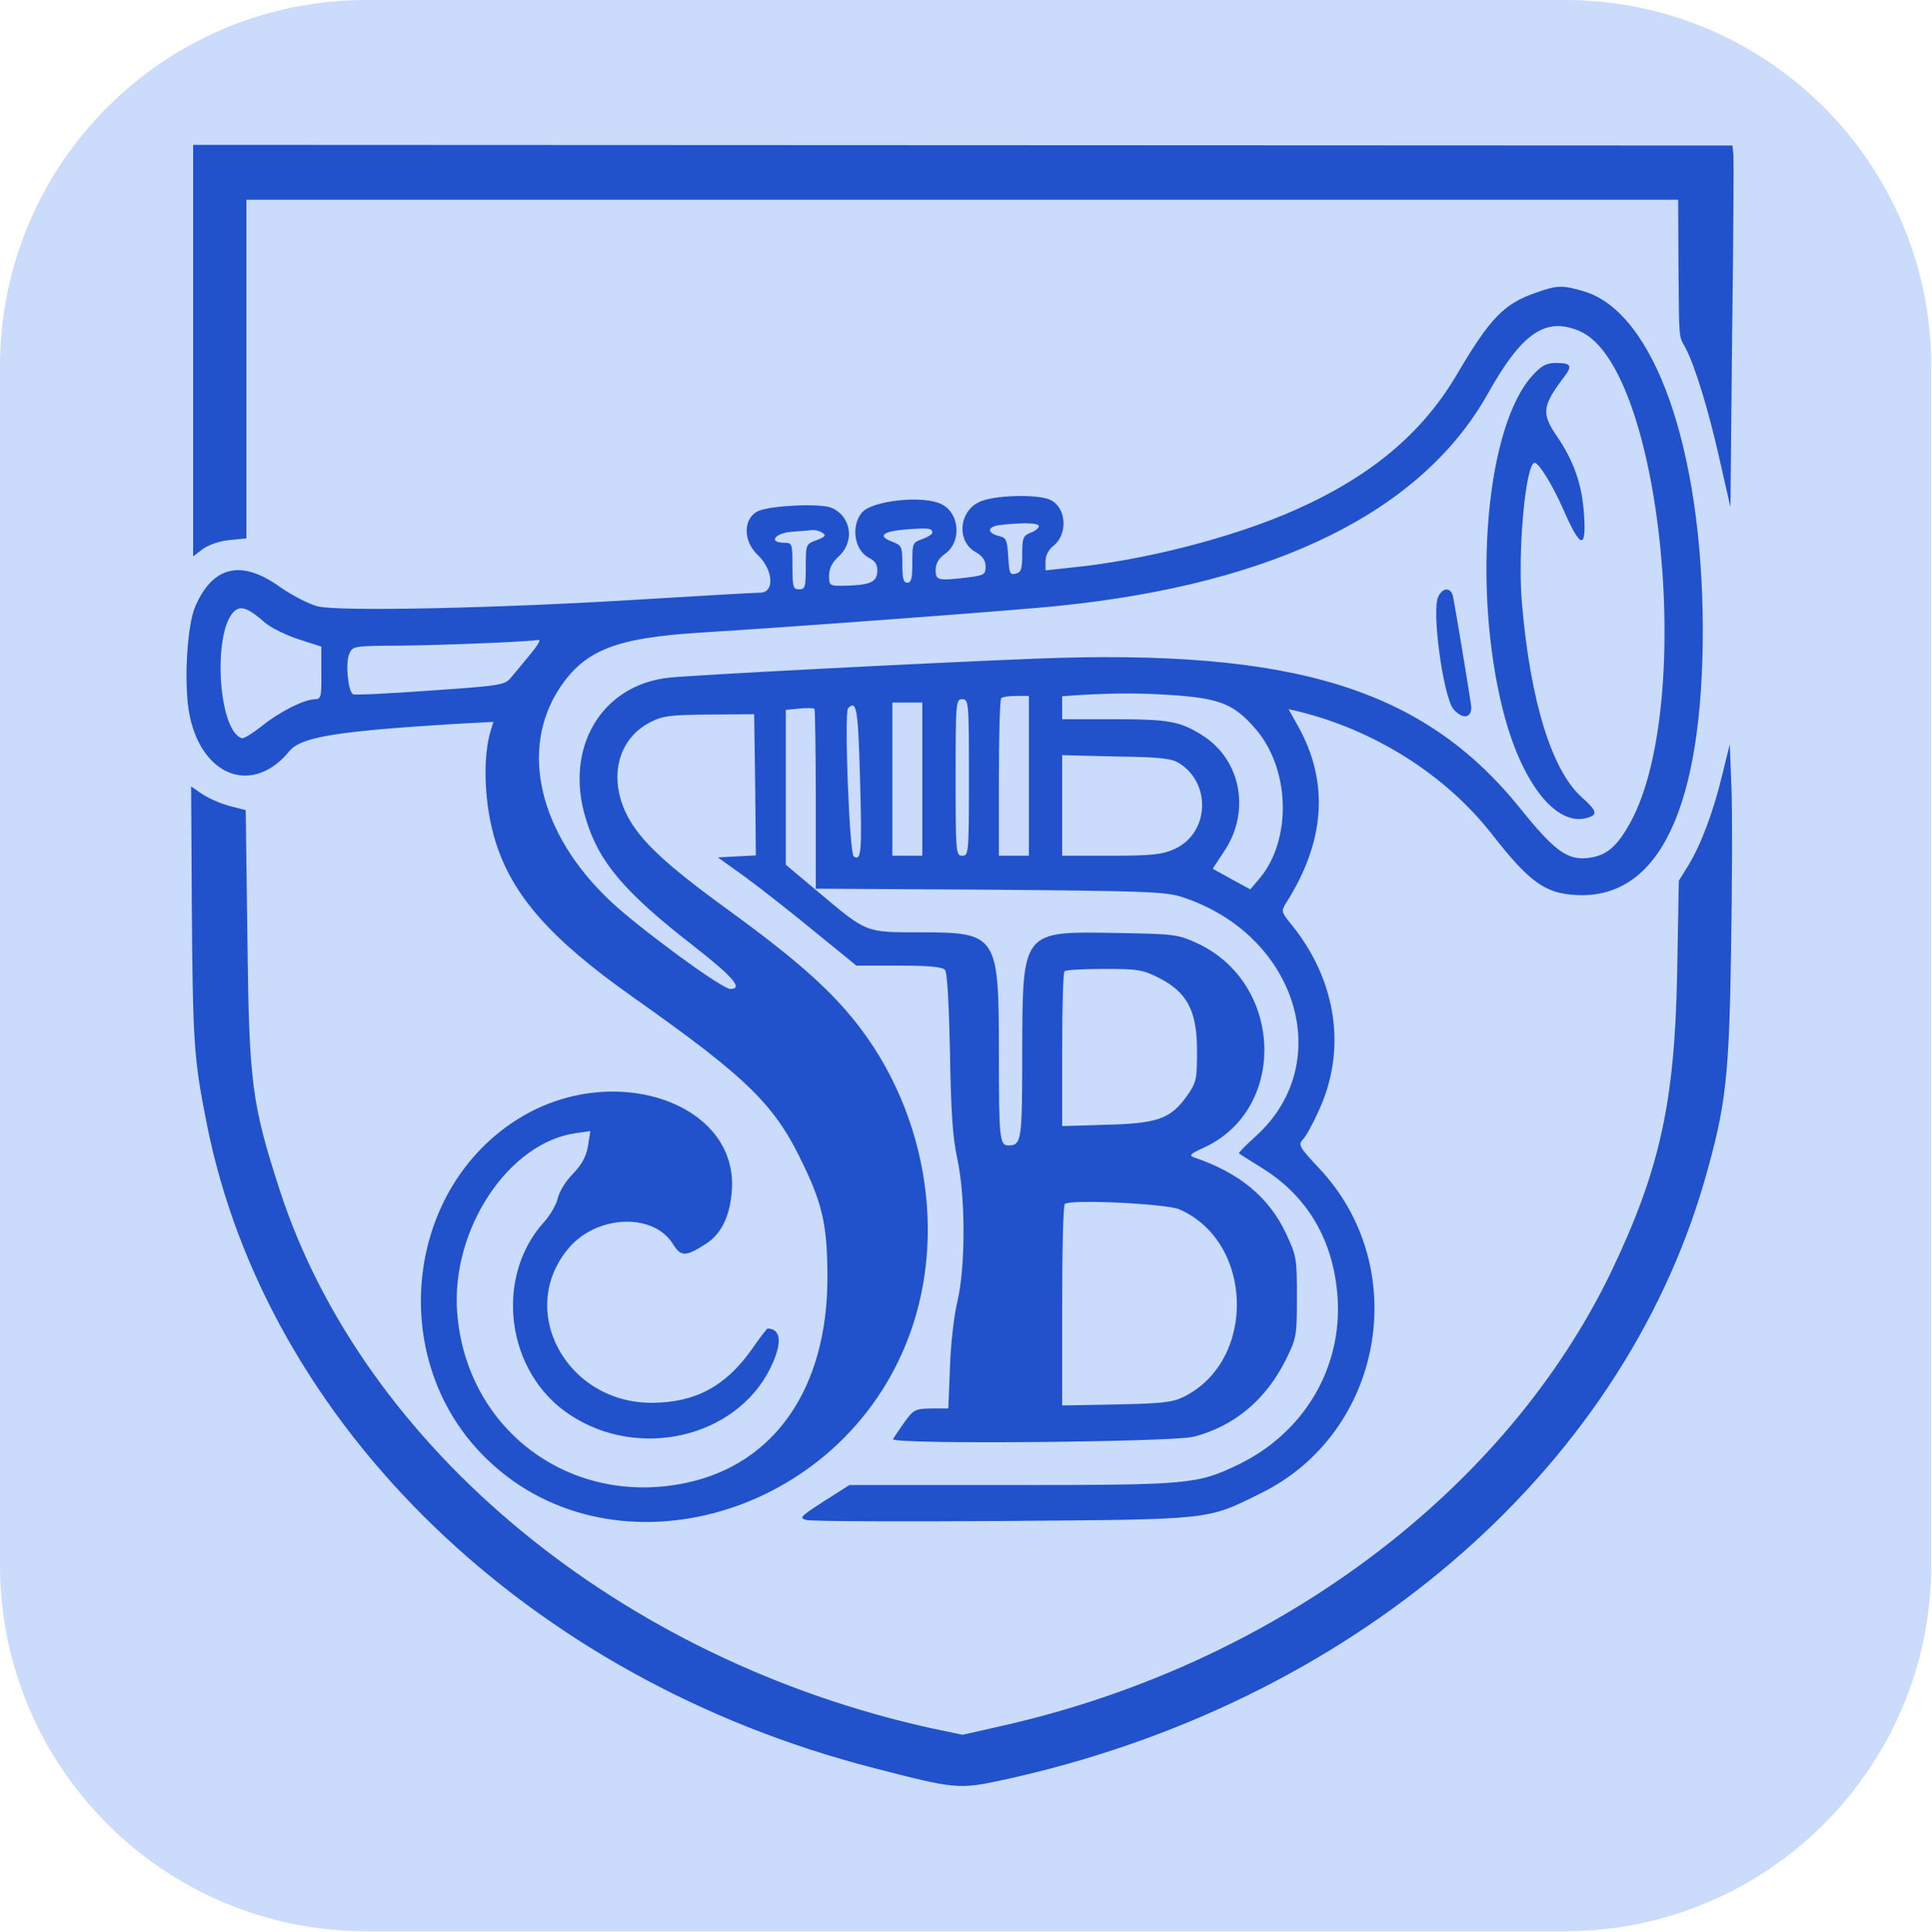
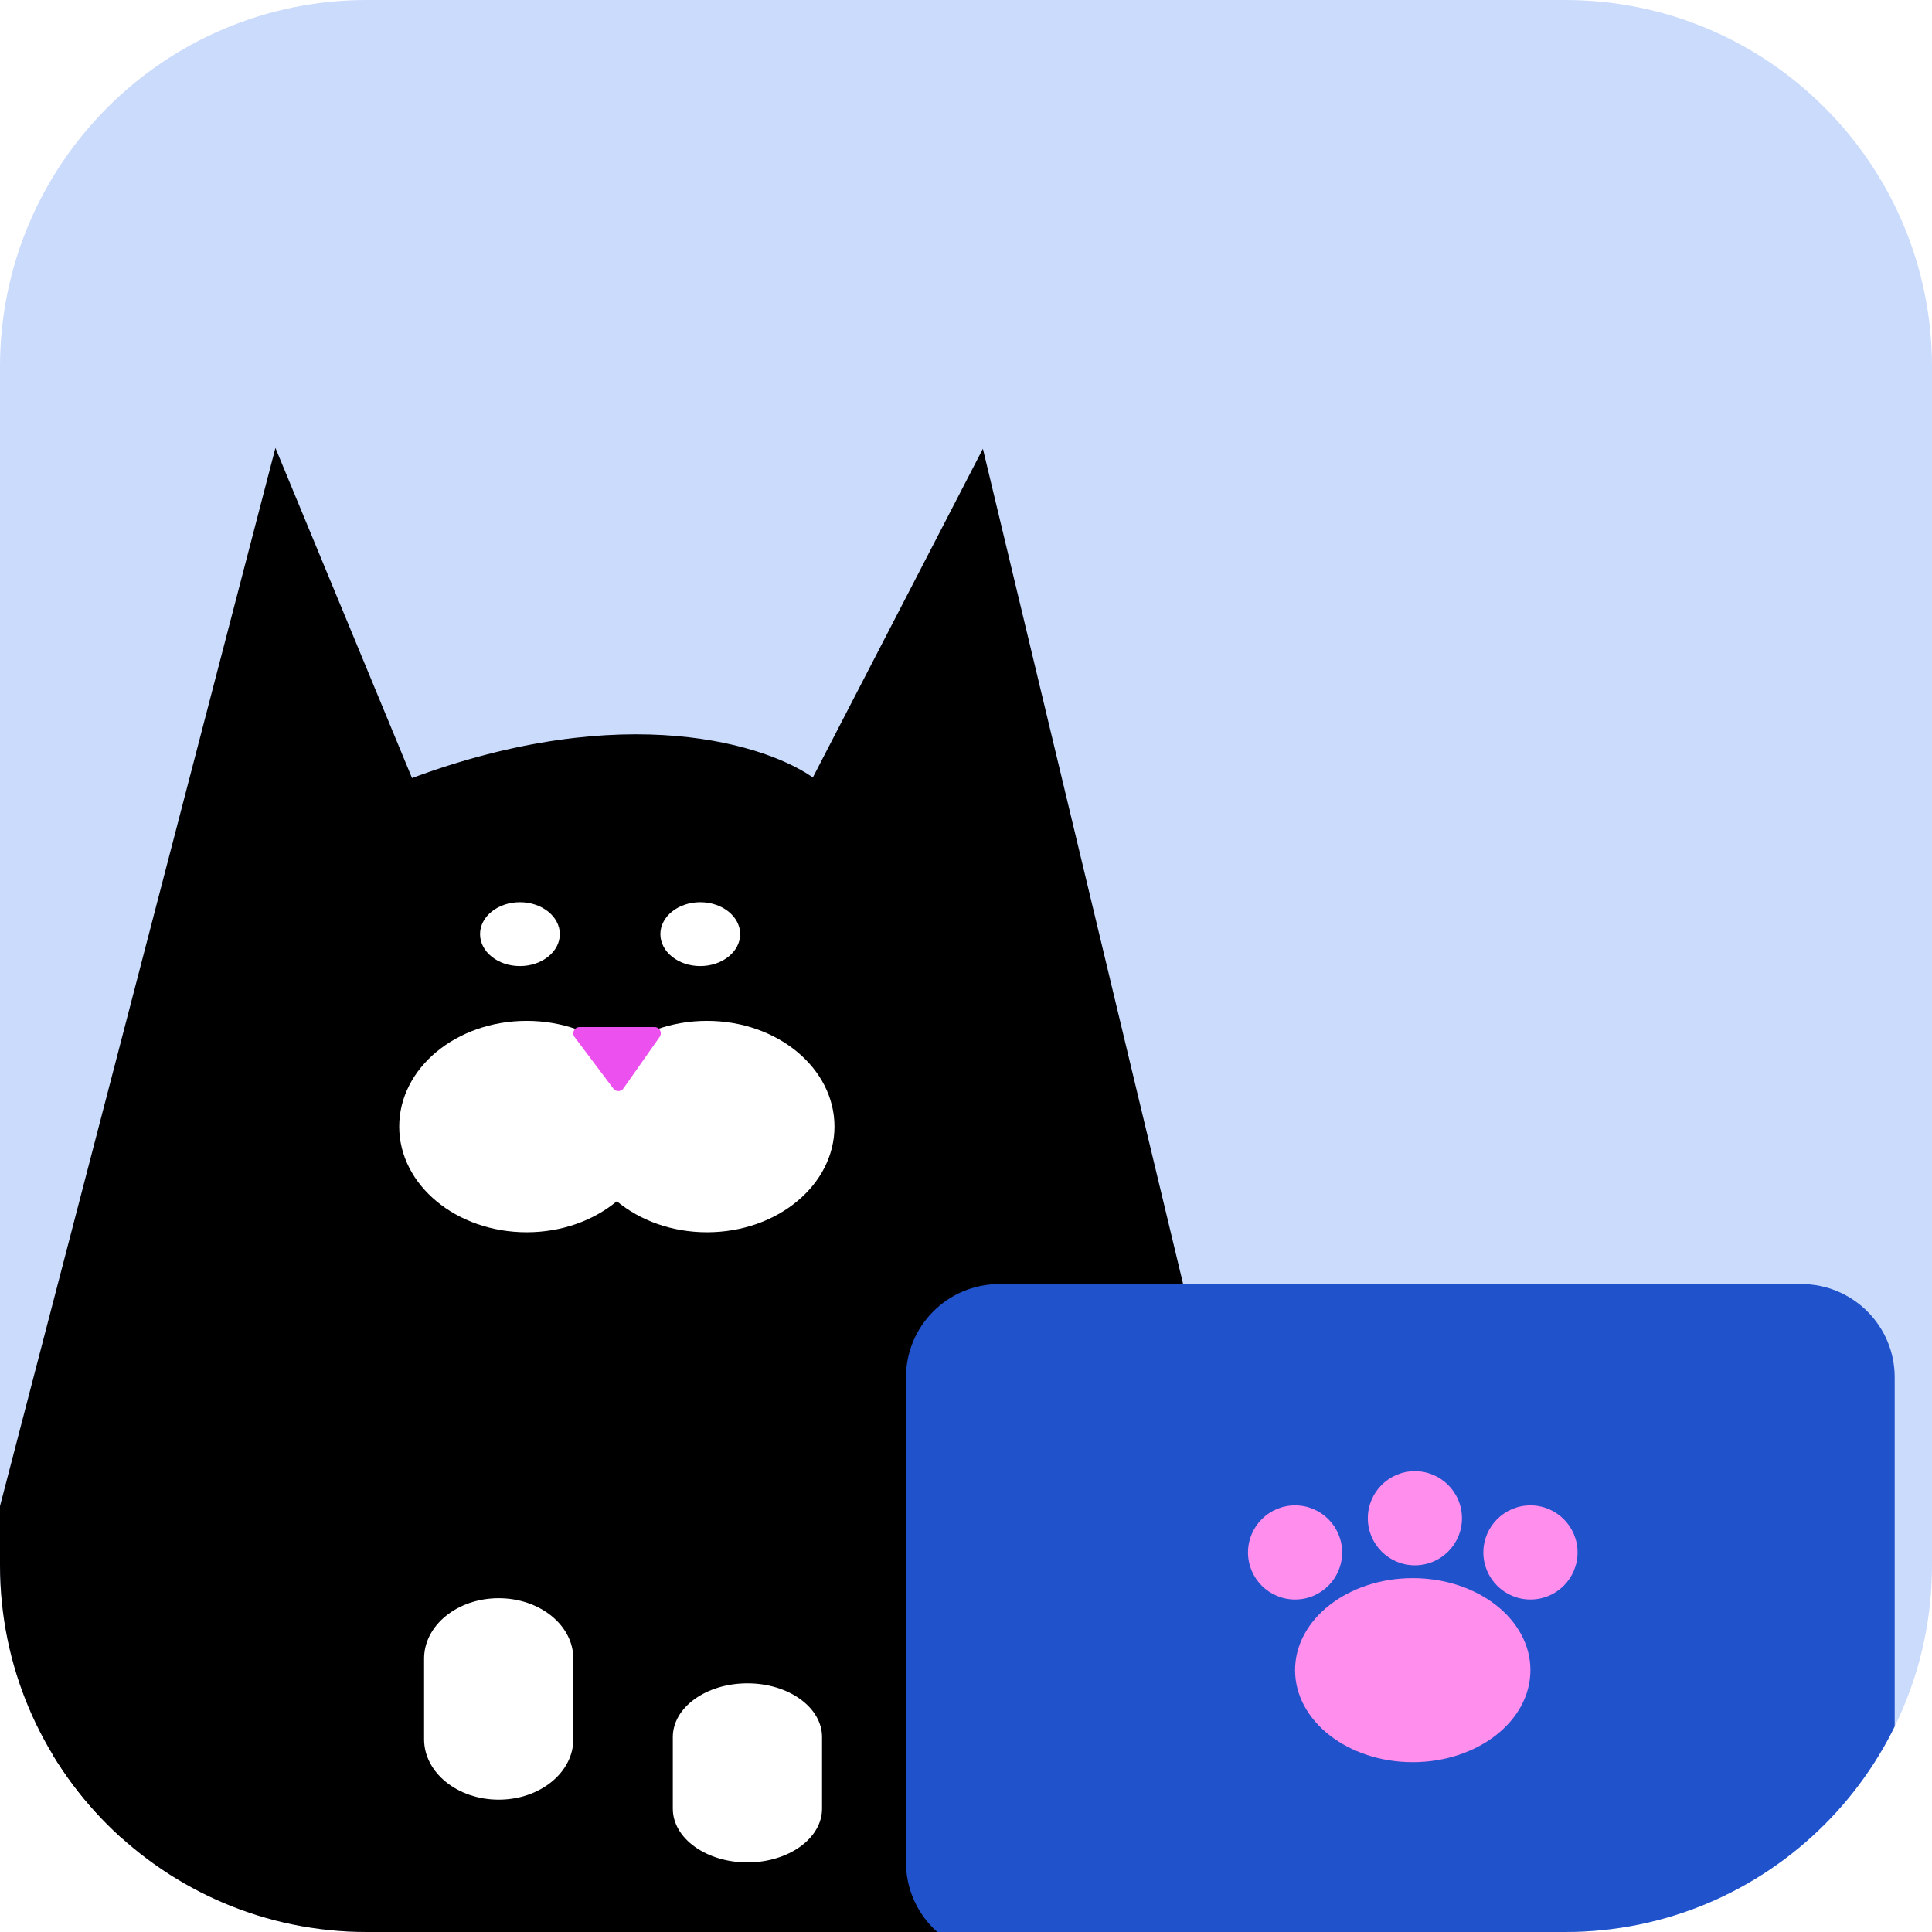
- <svg xmlns="http://www.w3.org/2000/svg" viewBox="-45 -30 580 580">
-   <rect x="-45" y="-30" width="580" height="580" rx="110" fill="#CADBFC" />
-   <g transform="translate(0,520) scale(0.1,-0.1)" fill="#2152CC">
-     <path d="M130 4447 l0 -618 29 22 c18 13 50 24 80 27 l51 5 0 508 0 509 2150 0 2150 0 1 -200 c2 -227 0 -206 21 -245 29 -55 69 -186 102 -333 l33 -145 5 514 c4 283 5 527 4 543 l-3 29 -2311 1 -2312 1 0 -618z M4163 4621 c-96 -33 -138 -76 -239 -248 -103 -174 -256 -303 -483 -404 -186 -83 -458 -153 -678 -174 l-73 -8 0 28 c0 17 9 34 24 46 44 35 39 115 -10 138 -40 18 -173 14 -214 -7 -61 -30 -67 -118 -10 -150 21 -12 30 -25 30 -43 0 -24 -4 -27 -52 -33 -92 -11 -98 -9 -98 22 0 20 9 35 30 50 48 36 42 120 -11 147 -54 29 -211 12 -241 -25 -33 -41 -22 -112 21 -135 20 -10 26 -20 26 -41 -2 -33 -22 -41 -97 -43 -47 -1 -48 0 -48 30 0 22 9 40 30 59 48 45 36 120 -23 145 -33 14 -178 7 -218 -9 -47 -20 -49 -89 -4 -132 48 -45 52 -114 8 -114 -16 0 -174 -9 -353 -20 -435 -27 -911 -37 -976 -21 -27 7 -77 33 -113 58 -115 83 -201 64 -254 -57 -26 -58 -36 -243 -17 -331 39 -184 191 -237 299 -105 35 43 143 60 500 82 l113 6 -7 -22 c-27 -84 -21 -230 14 -340 51 -161 166 -291 411 -464 351 -248 429 -325 515 -509 57 -119 70 -184 70 -337 -1 -331 -160 -559 -427 -614 -347 -72 -658 161 -685 512 -19 250 155 512 358 539 l42 6 -7 -44 c-5 -32 -18 -55 -45 -84 -22 -22 -42 -55 -46 -74 -4 -18 -22 -50 -41 -71 -151 -167 -114 -452 76 -578 206 -138 499 -71 603 138 37 74 34 120 -8 120 -2 0 -24 -29 -49 -65 -78 -109 -168 -157 -296 -158 -261 -2 -412 282 -249 468 86 97 252 102 310 9 24 -39 38 -39 100 1 46 30 72 84 77 161 18 261 -351 388 -633 219 -347 -208 -405 -719 -116 -1014 369 -378 1052 -201 1270 328 135 326 63 730 -178 1006 -77 88 -176 173 -355 303 -186 135 -263 207 -302 282 -58 113 -29 231 69 281 37 19 59 22 177 23 l135 1 3 -212 2 -212 -57 -3 -57 -3 85 -61 c46 -34 139 -107 207 -163 l124 -101 128 0 c91 0 131 -4 138 -13 7 -7 12 -103 15 -247 3 -178 8 -256 22 -320 25 -115 25 -326 0 -430 -10 -42 -20 -128 -22 -197 l-5 -123 -51 0 c-49 -1 -53 -3 -82 -43 -16 -23 -31 -45 -33 -49 -7 -17 840 -9 903 7 123 32 218 112 278 234 31 63 32 71 32 186 0 116 -1 123 -34 193 -51 107 -139 180 -275 226 -16 6 -11 11 31 30 250 116 237 493 -21 613 -59 27 -68 28 -242 31 -287 5 -283 10 -284 -364 0 -258 -2 -274 -41 -274 -27 0 -29 19 -29 278 0 355 -5 362 -237 362 -164 0 -159 -2 -303 119 l-100 84 0 232 0 233 41 4 c22 2 42 2 45 -1 2 -2 4 -125 4 -272 l0 -268 523 -3 c469 -4 528 -6 577 -22 344 -112 464 -496 224 -716 -31 -28 -55 -52 -53 -54 2 -2 34 -22 71 -45 136 -85 213 -217 225 -386 15 -213 -101 -409 -299 -504 -123 -59 -147 -61 -684 -61 l-483 0 -77 -49 c-71 -46 -75 -50 -52 -56 14 -4 279 -5 589 -3 634 5 611 2 775 83 369 181 458 678 175 977 -59 63 -63 70 -48 86 9 9 30 47 46 83 86 182 57 390 -77 558 -35 43 -35 44 -19 70 117 184 129 362 36 529 l-29 52 27 -6 c231 -56 446 -192 585 -371 111 -142 159 -177 253 -181 249 -13 380 266 379 803 -2 540 -146 947 -357 1010 -64 19 -80 19 -144 -4z m130 -115 c250 -104 352 -1147 145 -1491 -37 -63 -69 -87 -122 -92 -60 -6 -100 24 -201 150 -290 359 -679 479 -1453 449 -352 -14 -1021 -49 -1101 -57 -205 -21 -318 -212 -251 -426 39 -129 117 -220 323 -380 120 -94 150 -129 110 -129 -25 0 -273 182 -359 263 -215 202 -275 456 -153 641 76 114 169 150 421 166 248 15 965 68 1083 81 648 67 1085 284 1283 636 103 184 174 232 275 189z m-1623 -586 c0 -6 -11 -15 -25 -20 -22 -9 -25 -15 -25 -64 0 -45 -3 -55 -20 -59 -17 -4 -19 1 -22 51 -3 50 -6 57 -27 62 -37 9 -37 28 1 33 67 8 118 7 118 -3z m-320 -20 c0 -4 -13 -13 -30 -19 -29 -10 -30 -12 -30 -70 0 -48 -3 -61 -15 -61 -12 0 -15 13 -15 56 0 53 -2 56 -30 67 -46 17 -30 31 41 37 67 5 79 4 79 -10z m-330 0 c12 -8 9 -12 -17 -22 -33 -12 -33 -13 -33 -80 0 -61 -2 -68 -20 -68 -18 0 -20 7 -20 70 0 68 -1 70 -25 70 -48 0 -29 29 23 33 26 2 54 4 62 5 8 1 22 -3 30 -8z m-1673 -271 c18 -15 63 -37 100 -49 l68 -22 0 -79 c1 -73 -1 -79 -20 -79 -32 -1 -103 -36 -158 -80 -28 -22 -55 -39 -61 -37 -73 24 -88 332 -19 384 19 14 41 5 90 -38z m794 -96 c-22 -27 -48 -58 -58 -70 -17 -20 -34 -23 -241 -37 -123 -9 -227 -14 -232 -11 -15 9 -23 95 -11 121 10 24 12 24 153 25 120 1 371 11 416 17 7 1 -5 -19 -27 -45z m1949 -122 c125 -10 168 -28 228 -97 107 -120 113 -335 15 -452 l-28 -33 -57 31 -56 31 33 50 c82 120 53 276 -63 350 -68 43 -101 49 -269 49 l-153 0 0 35 0 34 58 4 c108 6 187 6 292 -2z m-450 -241 l0 -240 -45 0 -45 0 0 233 c0 129 3 237 7 240 3 4 24 7 45 7 l38 0 0 -240z m-180 -5 c0 -228 -1 -235 -20 -235 -19 0 -20 7 -20 235 0 228 1 235 20 235 19 0 20 -7 20 -235z m-140 -5 l0 -230 -45 0 -45 0 0 230 0 230 45 0 45 0 0 -230z m-187 -2 c6 -217 4 -245 -19 -230 -13 8 -29 434 -17 445 26 26 30 -1 36 -215z m960 49 c97 -63 87 -211 -16 -257 -35 -16 -66 -20 -189 -20 l-148 0 0 151 0 151 163 -4 c136 -2 167 -6 190 -21z m-62 -644 c85 -44 114 -99 114 -219 0 -86 -2 -95 -30 -135 -49 -69 -88 -83 -242 -87 l-133 -4 0 230 c0 126 3 232 7 235 3 4 57 7 118 7 102 0 116 -2 166 -27z m61 -695 c224 -98 232 -455 13 -563 -34 -17 -65 -20 -202 -23 l-163 -3 0 299 c0 164 3 302 8 306 14 15 304 1 344 -16z M4155 4375 c-141 -149 -185 -637 -91 -1009 57 -224 165 -356 260 -320 24 9 20 21 -25 61 -89 81 -153 288 -178 579 -14 156 11 424 38 424 13 0 55 -69 86 -140 52 -119 70 -123 62 -12 -6 88 -31 159 -82 233 -46 67 -43 90 21 175 28 36 23 44 -24 44 -27 0 -42 -8 -67 -35z M3870 3709 c-22 -39 15 -306 46 -340 29 -32 57 -25 52 14 -6 42 -48 296 -54 325 -6 28 -30 29 -44 1z M4722 3171 c-27 -111 -64 -209 -102 -271 l-28 -45 -5 -275 c-7 -389 -52 -593 -196 -895 -319 -666 -1014 -1185 -1835 -1369 l-115 -26 -91 19 c-935 205 -1708 842 -1960 1617 -84 260 -92 320 -97 755 l-5 386 -47 12 c-27 7 -63 23 -82 35 l-35 24 2 -352 c3 -418 6 -466 45 -661 180 -906 967 -1668 2000 -1934 250 -65 259 -65 390 -37 1042 226 1855 921 2109 1803 63 221 73 303 79 693 3 195 4 413 1 485 l-5 130 -23 -94z" />
+ <svg xmlns="http://www.w3.org/2000/svg" viewBox="129.8 46 310.7 310.7">
+   <clipPath id="c">
+     <rect x="129.8" y="46" width="310.7" height="310.7" rx="59" />
+   </clipPath>
+   <g clip-path="url(#c)">
+     <rect x="129.8" y="46" width="310.7" height="310.7" fill="#CADBFC" />
+     <g>
+       <g transform="matrix(1,0,0,1,57.27,117.45)">
+         <g>
+           <path stroke-linecap="round" stroke-linejoin="miter" fill-opacity="0" stroke-miterlimit="4" stroke="rgb(0,0,0)" stroke-width="25.26" d=" M82.96,242 C85.10,194.86 -5.75,227.25 16.51,166" />
+         </g>
+         <g>
+           <path fill="rgb(0,0,0)" d=" M293.51,265.09 C293.51,265.09 48.44,265.09 48.44,265.09 C48.44,265.09 116.92,2 116.92,2 C116.92,2 138.54,54.25 138.54,54.25 C173.14,41.28 196.21,48.85 203.41,54.25 C203.41,54.25 230.44,2 230.44,2 C230.44,2 293.51,265.09 293.51,265.09 C293.51,265.09 293.51,265.09 293.51,265.09z" />
+           <path stroke-linecap="butt" stroke-linejoin="miter" fill-opacity="0" stroke-miterlimit="4" stroke="rgb(0,0,0)" stroke-width="0.90" d=" M293.51,265.09 C293.51,265.09 48.44,265.09 48.44,265.09 C48.44,265.09 116.92,2 116.92,2 C116.92,2 138.54,54.25 138.54,54.25 C173.14,41.28 196.21,48.85 203.41,54.25 C203.41,54.25 230.44,2 230.44,2 C230.44,2 293.51,265.09 293.51,265.09 C293.51,265.09 293.51,265.09 293.51,265.09z" />
+         </g>
+       </g>
+       <g transform="matrix(1,0,0,1,194,189.17)">
+         <g transform="matrix(1,0,0,0.80,0,1.40)">
+           <path fill="rgb(255,255,255)" d=" M48.41,0.65 C51.95,0.65 54.83,3.53 54.83,7.07 C54.83,10.61 51.95,13.49 48.41,13.49 C44.87,13.49 42.00,10.61 42.00,7.07 C42.00,3.53 44.87,0.65 48.41,0.65z" />
+         </g>
+         <g transform="matrix(1,0,0,0.80,0,1.40)">
+           <path fill="rgb(255,255,255)" d=" M19.41,0.65 C22.95,0.65 25.83,3.53 25.83,7.07 C25.83,10.61 22.95,13.49 19.41,13.49 C15.87,13.49 13.00,10.61 13.00,7.07 C13.00,3.53 15.87,0.65 19.41,0.65z" />
+         </g>
+         <g>
+           <path fill-rule="evenodd" fill="rgb(255,255,255)" d=" M35,50.01 C31.28,53.09 26.16,55 20.5,55 C9.17,55 0,47.38 0,38 C0,28.61 9.17,21 20.5,21 C26.16,21 31.28,22.90 35,25.98 C38.71,22.90 43.83,21 49.5,21 C60.82,21 70,28.61 70,38 C70,47.38 60.82,55 49.5,55 C43.83,55 38.71,53.09 35,50.01 C35,50.01 35,50.01 35,50.01z" />
+         </g>
+         <g>
+           <path fill="rgb(236,80,239)" d=" M41.07,22 C41.07,22 29.00,22 29.00,22 C28.17,22 27.70,22.94 28.20,23.60 C28.20,23.60 34.44,31.90 34.44,31.90 C34.85,32.44 35.67,32.43 36.06,31.87 C36.06,31.87 41.89,23.57 41.89,23.57 C42.35,22.91 41.88,22 41.07,22 C41.07,22 41.07,22 41.07,22z" />
+         </g>
+       </g>
+       <g transform="matrix(1,0,0,0.72,238,316.71)">
+         <g>
+           <path fill="rgb(255,255,255)" d=" M24,12 C24,12 24,28 24,28 C24,34.62 18.62,40 12,40 C12,40 12,40 12,40 C5.37,40 0,34.62 0,28 C0,28 0,12 0,12 C0,5.37 5.37,0 12,0 C12,0 12,0 12,0 C18.62,0 24,5.37 24,12z" />
+         </g>
+       </g>
+       <g transform="matrix(1,0,0,0.81,198,303.02)">
+         <g>
+           <path fill="rgb(255,255,255)" d=" M24,12 C24,12 24,28 24,28 C24,34.62 18.62,40 12,40 C12,40 12,40 12,40 C5.37,40 0,34.62 0,28 C0,28 0,12 0,12 C0,5.37 5.37,0 12,0 C12,0 12,0 12,0 C18.62,0 24,5.37 24,12z" />
+         </g>
+       </g>
+       <g transform="matrix(1,0,0,1,179.5,252.5)">
+         <g>
+           <path fill="rgb(32,82,204)" d=" M255,119.5 C255,119.5 255,119.5 255,119.5 C255,125.84 249.84,131 243.5,131 C243.5,131 79.5,131 79.5,131 C73.15,131 68,125.84 68,119.5 C68,119.5 68,119.5 68,119.5 C68,113.15 73.15,108 79.5,108 C79.5,108 243.5,108 243.5,108 C249.84,108 255,113.15 255,119.5z" />
+         </g>
+         <g>
+           <path fill="rgb(32,82,204)" d=" M109,119.5 C109,119.5 109,119.5 109,119.5 C109,125.84 103.84,131 97.5,131 C97.5,131 11.5,131 11.5,131 C5.15,131 0,125.84 0,119.5 C0,119.5 0,119.5 0,119.5 C0,113.15 5.15,108 11.5,108 C11.5,108 97.5,108 97.5,108 C103.84,108 109,113.15 109,119.5z" />
+         </g>
+         <g>
+           <path fill="rgb(32,82,204)" d=" M255,15 C255,15 255,93 255,93 C255,101.27 248.27,108 240,108 C240,108 111,108 111,108 C102.72,108 96,101.27 96,93 C96,93 96,15 96,15 C96,6.72 102.72,0 111,0 C111,0 240,0 240,0 C248.27,0 255,6.72 255,15z" />
+         </g>
+       </g>
+       <g transform="matrix(1,0,0,1,330.5,282.59)">
+         <g>
+           <path fill="rgb(255,142,236)" d=" M26.5,17.20 C36.94,17.20 45.42,23.83 45.42,32.00 C45.42,40.17 36.94,46.80 26.5,46.80 C16.05,46.80 7.57,40.17 7.57,32.00 C7.57,23.83 16.05,17.20 26.5,17.20z" />
+         </g>
+         <g>
+           <path fill="rgb(255,142,236)" d=" M7.57,5.50 C11.75,5.50 15.14,8.89 15.14,13.07 C15.14,17.25 11.75,20.64 7.57,20.64 C3.39,20.64 0,17.25 0,13.07 C0,8.89 3.39,5.50 7.57,5.50z" />
+         </g>
+         <g>
+           <path fill="rgb(255,142,236)" d=" M26.84,0 C31.02,0 34.41,3.39 34.41,7.57 C34.41,11.75 31.02,15.14 26.84,15.14 C22.66,15.14 19.27,11.75 19.27,7.57 C19.27,3.39 22.66,0 26.84,0z" />
+         </g>
+         <g>
+           <path fill="rgb(255,142,236)" d=" M45.42,5.50 C49.60,5.50 53.00,8.89 53.00,13.07 C53.00,17.25 49.60,20.64 45.42,20.64 C41.24,20.64 37.85,17.25 37.85,13.07 C37.85,8.89 41.24,5.50 45.42,5.50z" />
+         </g>
+       </g>
+     </g>
  </g>
</svg>
